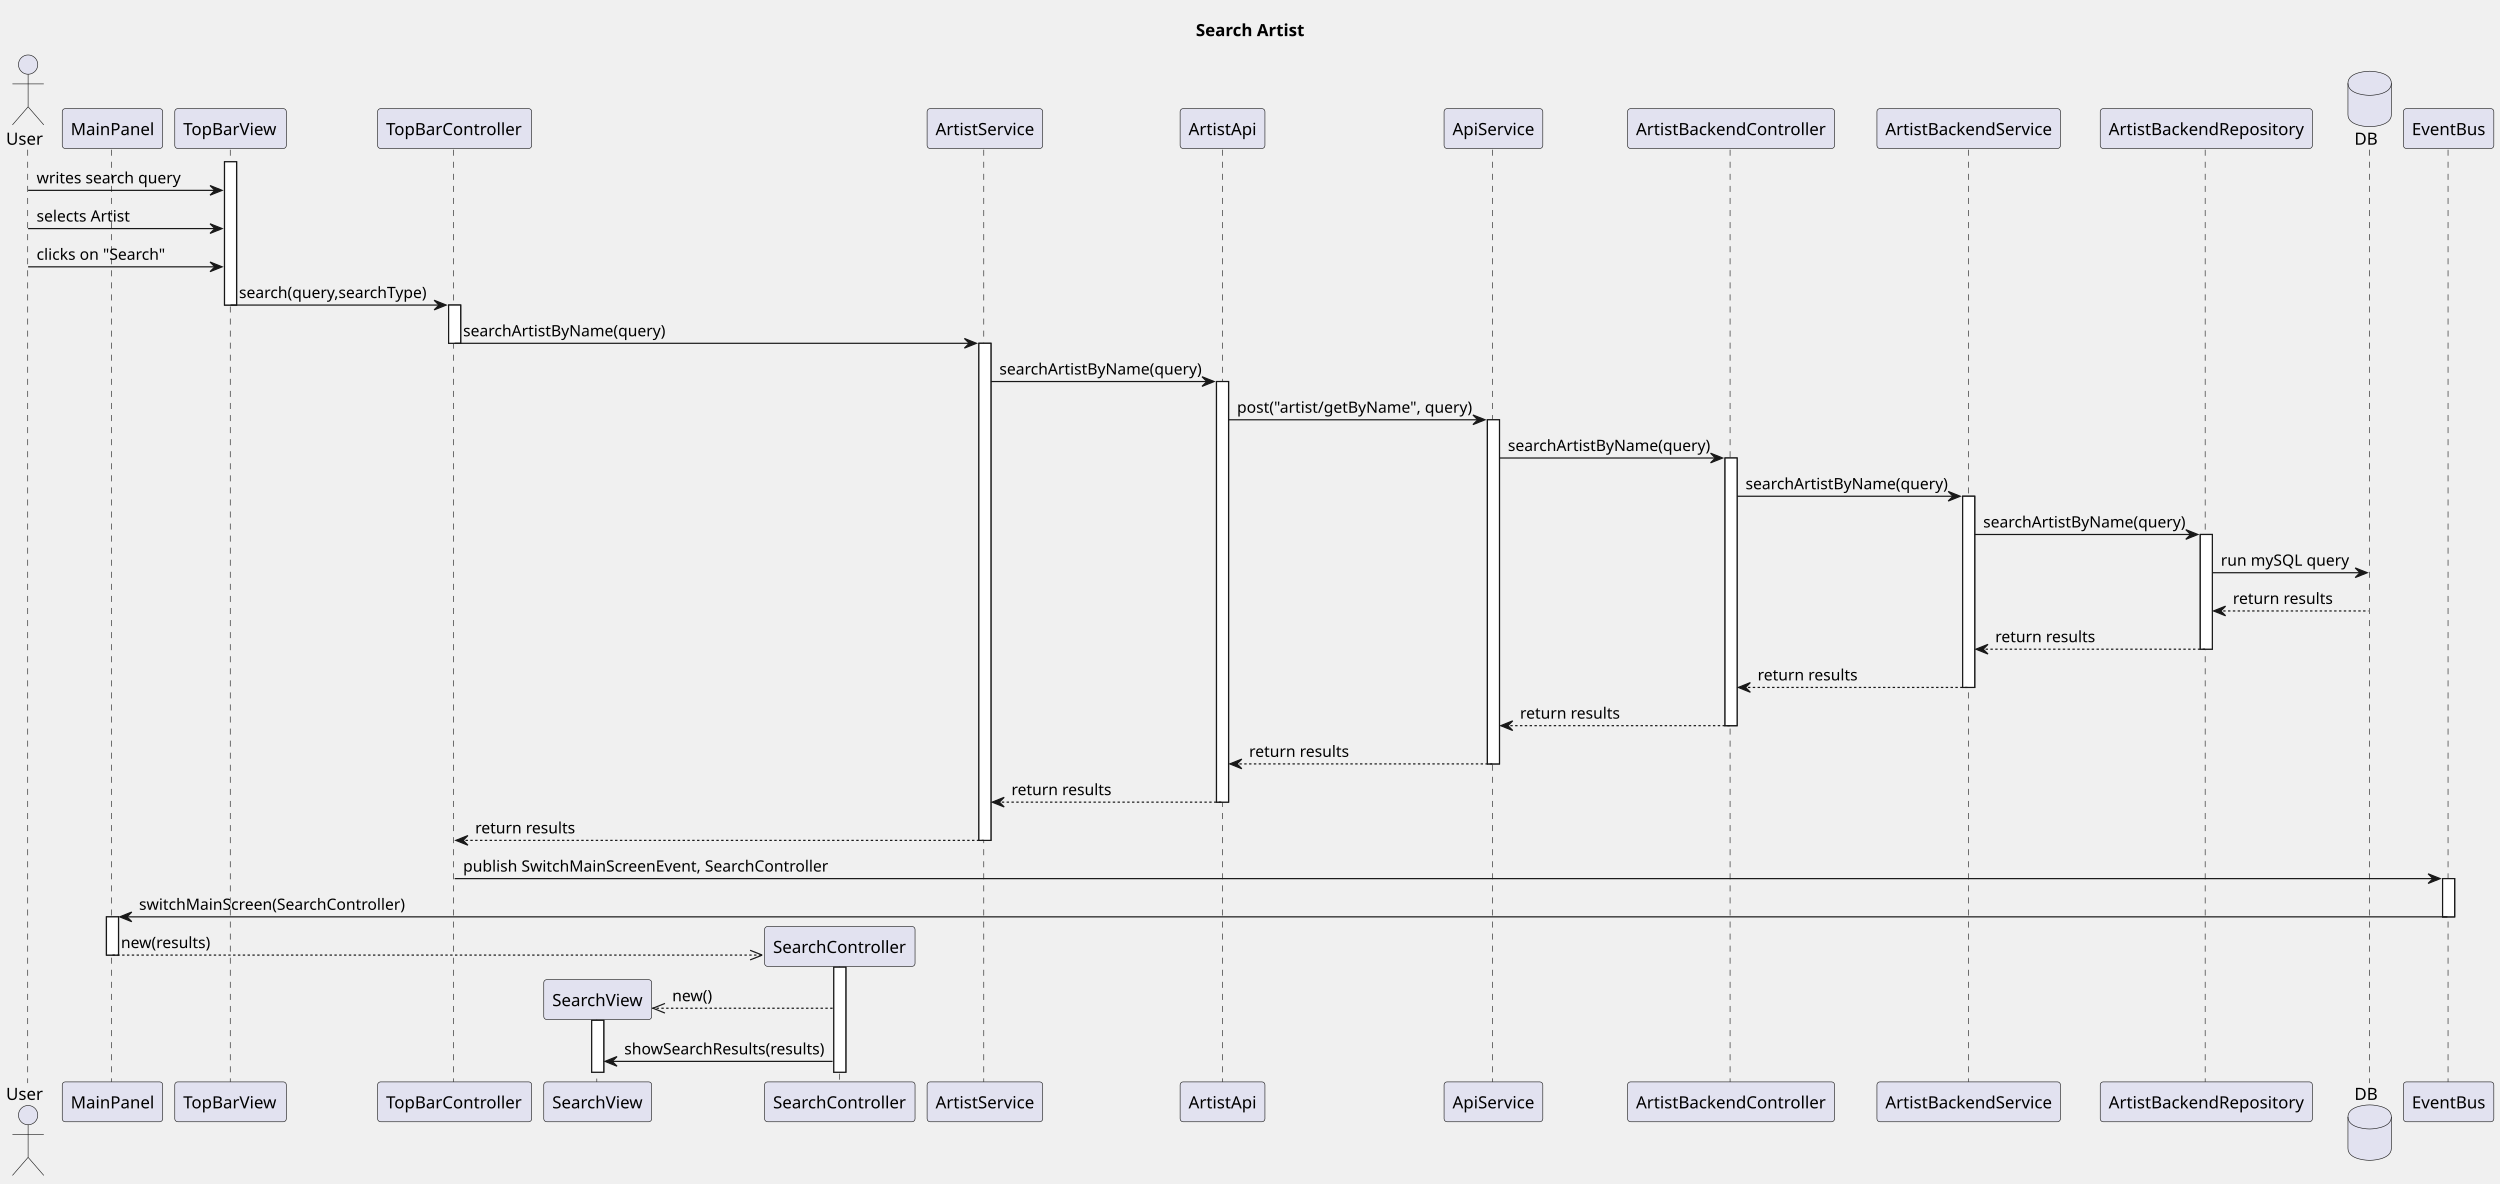
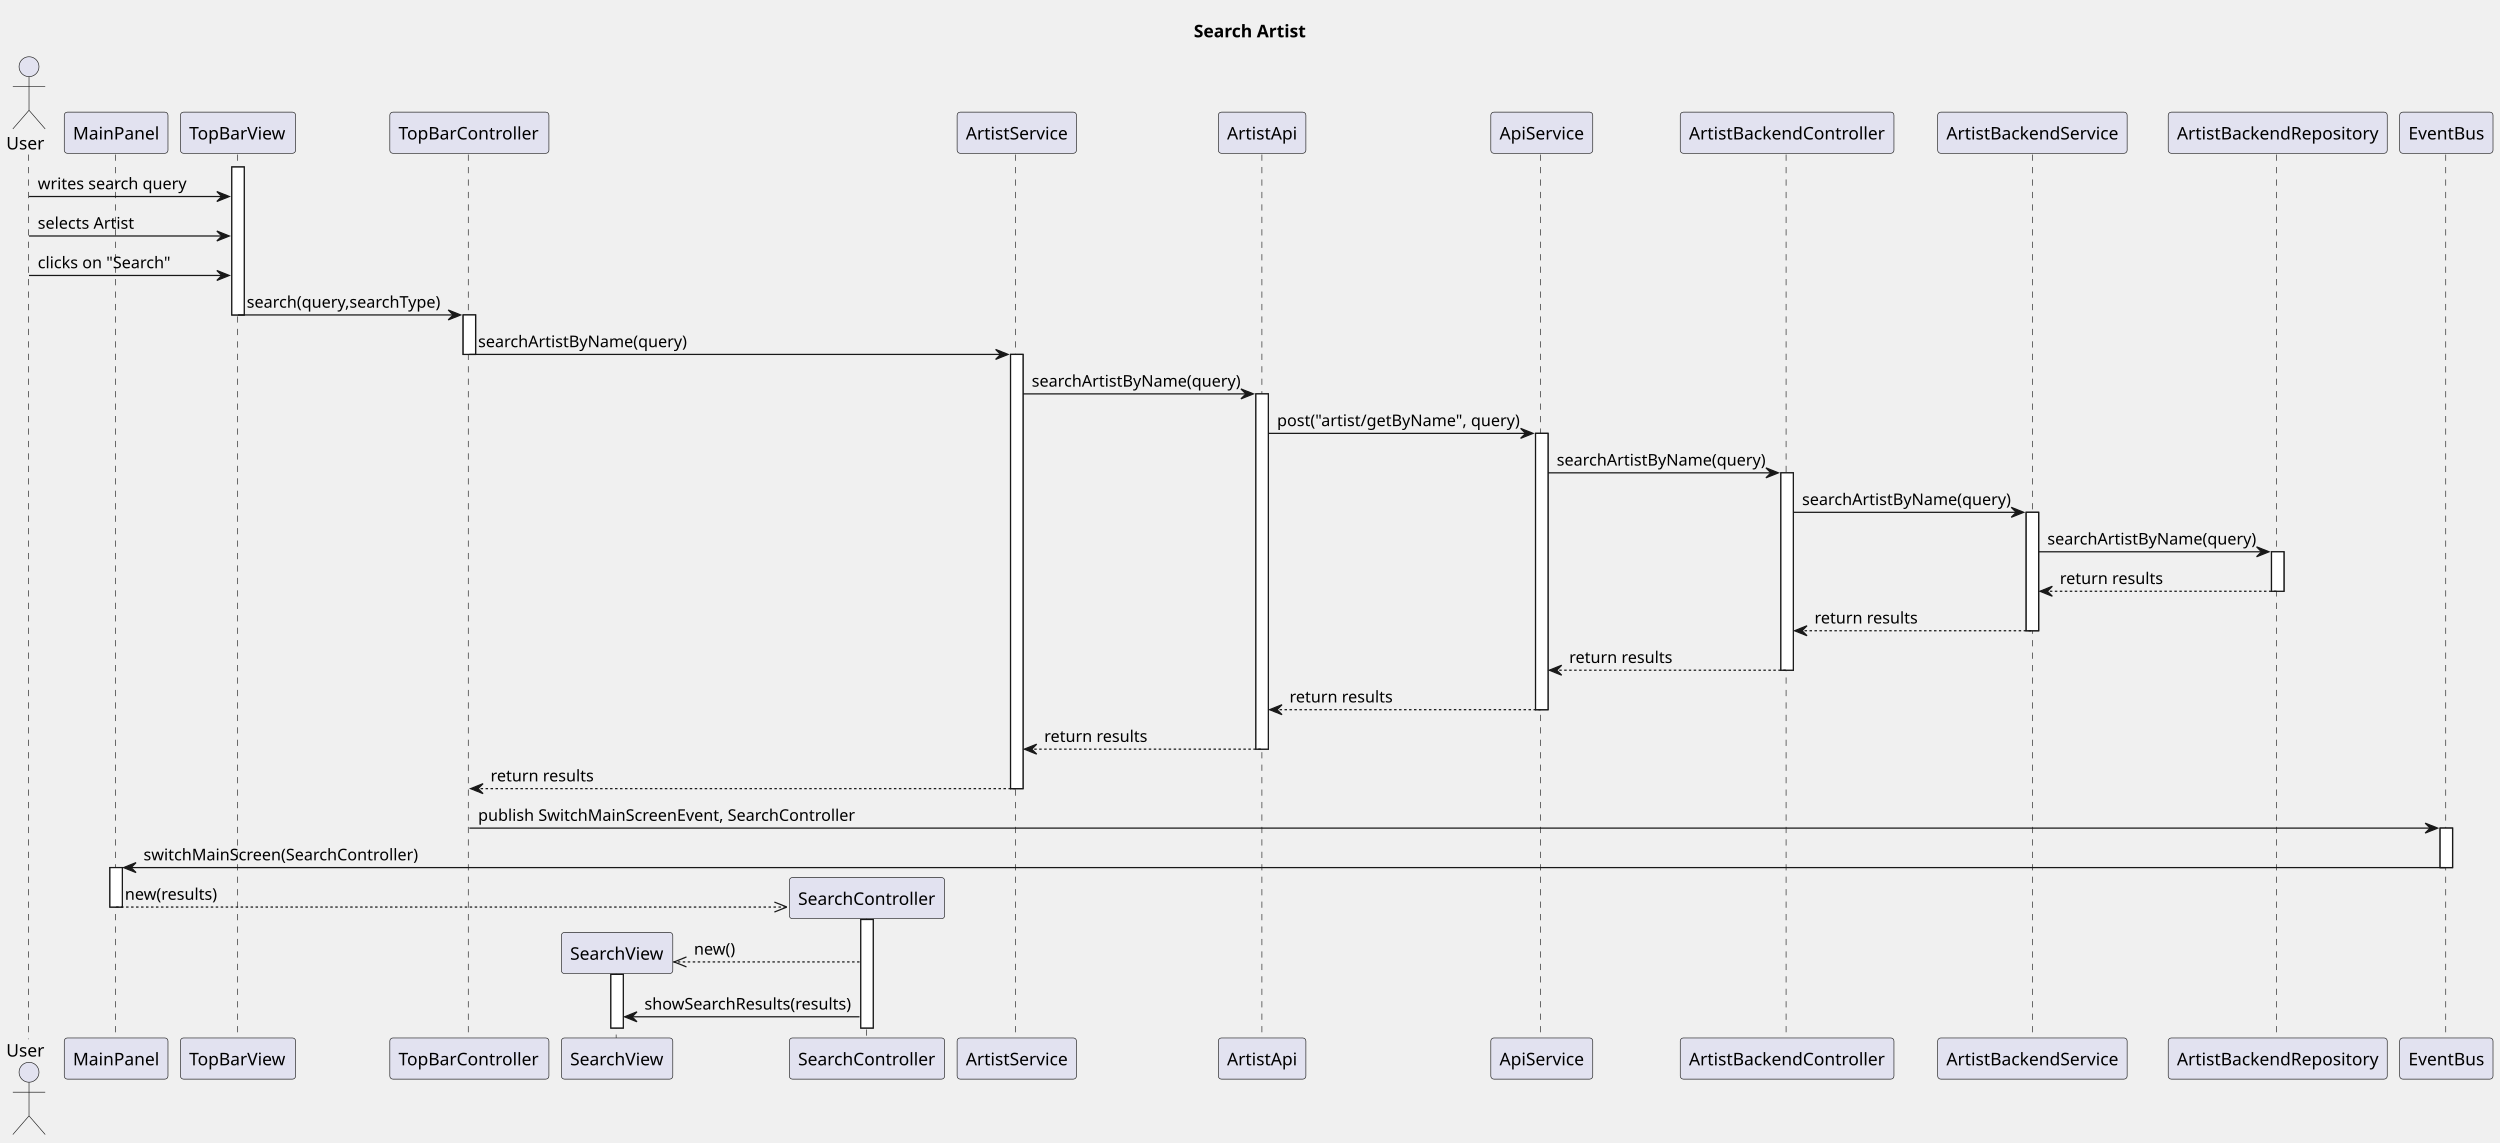
- <svg xmlns="http://www.w3.org/2000/svg" contentStyleType="text/css" data-diagram-type="SEQUENCE" height="981px" preserveAspectRatio="none" style="width:2073px;height:981px;background:#FFFFFF;" version="1.1" viewBox="0 0 2073 981" width="2073px" zoomAndPan="magnify">
+ <svg xmlns="http://www.w3.org/2000/svg" contentStyleType="text/css" data-diagram-type="SEQUENCE" height="918px" preserveAspectRatio="none" style="width:2008px;height:918px;background:#FFFFFF;" version="1.1" viewBox="0 0 2008 918" width="2008px" zoomAndPan="magnify">
  <defs />
  <g>
-     <text fill="#000000" font-family="sans-serif" font-size="14" font-weight="bold" lengthAdjust="spacing" textLength="88.634" x="991.62" y="29.966">Search Artist</text>
-     <g>
-       <rect fill="#FFFFFF" height="31.706" style="stroke:#181818;stroke-width:1;" width="10" x="88.268" y="760.256" />
+     <text fill="#000000" font-family="sans-serif" font-size="14" font-weight="bold" lengthAdjust="spacing" textLength="88.634" x="958.875" y="29.966">Search Artist</text>
+     <g>
+       <rect fill="#FFFFFF" height="31.706" style="stroke:#181818;stroke-width:1;" width="10" x="88.268" y="696.844" />
    </g>
    <g>
      <rect fill="#FFFFFF" height="118.824" style="stroke:#181818;stroke-width:1;" width="10" x="186.173" y="134.136" />
    </g>
    <g>
      <rect fill="#FFFFFF" height="31.706" style="stroke:#181818;stroke-width:1;" width="10" x="371.993" y="252.96" />
    </g>
    <g>
-       <rect fill="#FFFFFF" height="43.068" style="stroke:#181818;stroke-width:1;" width="10" x="490.632" y="846.03" />
-     </g>
-     <g>
-       <rect fill="#FFFFFF" height="87.136" style="stroke:#181818;stroke-width:1;" width="10" x="691.37" y="801.962" />
-     </g>
-     <g>
-       <rect fill="#FFFFFF" height="412.178" style="stroke:#181818;stroke-width:1;" width="10" x="811.683" y="284.666" />
-     </g>
-     <g>
-       <rect fill="#FFFFFF" height="348.766" style="stroke:#181818;stroke-width:1;" width="10" x="1008.721" y="316.372" />
-     </g>
-     <g>
-       <rect fill="#FFFFFF" height="285.354" style="stroke:#181818;stroke-width:1;" width="10" x="1233.358" y="348.078" />
-     </g>
-     <g>
-       <rect fill="#FFFFFF" height="221.942" style="stroke:#181818;stroke-width:1;" width="10" x="1430.397" y="379.784" />
-     </g>
-     <g>
-       <rect fill="#FFFFFF" height="158.53" style="stroke:#181818;stroke-width:1;" width="10" x="1627.435" y="411.49" />
-     </g>
-     <g>
-       <rect fill="#FFFFFF" height="95.118" style="stroke:#181818;stroke-width:1;" width="10" x="1824.473" y="443.196" />
-     </g>
-     <g>
-       <rect fill="#FFFFFF" height="31.706" style="stroke:#181818;stroke-width:1;" width="10" x="2025.395" y="728.55" />
+       <rect fill="#FFFFFF" height="43.068" style="stroke:#181818;stroke-width:1;" width="10" x="490.632" y="782.618" />
+     </g>
+     <g>
+       <rect fill="#FFFFFF" height="87.136" style="stroke:#181818;stroke-width:1;" width="10" x="691.37" y="738.55" />
+     </g>
+     <g>
+       <rect fill="#FFFFFF" height="348.766" style="stroke:#181818;stroke-width:1;" width="10" x="811.683" y="284.666" />
+     </g>
+     <g>
+       <rect fill="#FFFFFF" height="285.354" style="stroke:#181818;stroke-width:1;" width="10" x="1008.721" y="316.372" />
+     </g>
+     <g>
+       <rect fill="#FFFFFF" height="221.942" style="stroke:#181818;stroke-width:1;" width="10" x="1233.358" y="348.078" />
+     </g>
+     <g>
+       <rect fill="#FFFFFF" height="158.53" style="stroke:#181818;stroke-width:1;" width="10" x="1430.397" y="379.784" />
+     </g>
+     <g>
+       <rect fill="#FFFFFF" height="95.118" style="stroke:#181818;stroke-width:1;" width="10" x="1627.435" y="411.49" />
+     </g>
+     <g>
+       <rect fill="#FFFFFF" height="31.706" style="stroke:#181818;stroke-width:1;" width="10" x="1824.473" y="443.196" />
+     </g>
+     <g>
+       <rect fill="#FFFFFF" height="31.706" style="stroke:#181818;stroke-width:1;" width="10" x="1959.905" y="665.138" />
    </g>
    <g class="participant-lifeline" data-entity-uid="part1" data-qualified-name="User" id="part1-lifeline">
      <g>
-         <rect fill="#000000" fill-opacity="0" height="773.962" width="8" x="19.309" y="124.136" />
-         <line style="stroke:#181818;stroke-width:0.5;stroke-dasharray:5,5;" x1="23" x2="23" y1="124.136" y2="898.098" />
+         <rect fill="#000000" fill-opacity="0" height="710.55" width="8" x="19.309" y="124.136" />
+         <line style="stroke:#181818;stroke-width:0.5;stroke-dasharray:5,5;" x1="23" x2="23" y1="124.136" y2="834.686" />
      </g>
    </g>
    <g class="participant-lifeline" data-entity-uid="part2" data-qualified-name="MainPanel" id="part2-lifeline">
      <g>
-         <rect fill="#000000" fill-opacity="0" height="773.962" width="8" x="89.268" y="124.136" />
-         <line style="stroke:#181818;stroke-width:0.5;stroke-dasharray:5,5;" x1="92.618" x2="92.618" y1="124.136" y2="898.098" />
+         <rect fill="#000000" fill-opacity="0" height="710.55" width="8" x="89.268" y="124.136" />
+         <line style="stroke:#181818;stroke-width:0.5;stroke-dasharray:5,5;" x1="92.618" x2="92.618" y1="124.136" y2="834.686" />
      </g>
    </g>
    <g class="participant-lifeline" data-entity-uid="part3" data-qualified-name="TopBarView" id="part3-lifeline">
      <g>
-         <rect fill="#000000" fill-opacity="0" height="773.962" width="8" x="187.173" y="124.136" />
-         <line style="stroke:#181818;stroke-width:0.5;stroke-dasharray:5,5;" x1="190.918" x2="190.918" y1="124.136" y2="898.098" />
+         <rect fill="#000000" fill-opacity="0" height="710.55" width="8" x="187.173" y="124.136" />
+         <line style="stroke:#181818;stroke-width:0.5;stroke-dasharray:5,5;" x1="190.918" x2="190.918" y1="124.136" y2="834.686" />
      </g>
    </g>
    <g class="participant-lifeline" data-entity-uid="part4" data-qualified-name="TopBarController" id="part4-lifeline">
      <g>
-         <rect fill="#000000" fill-opacity="0" height="773.962" width="8" x="372.993" y="124.136" />
-         <line style="stroke:#181818;stroke-width:0.5;stroke-dasharray:5,5;" x1="376.104" x2="376.104" y1="124.136" y2="898.098" />
+         <rect fill="#000000" fill-opacity="0" height="710.55" width="8" x="372.993" y="124.136" />
+         <line style="stroke:#181818;stroke-width:0.5;stroke-dasharray:5,5;" x1="376.104" x2="376.104" y1="124.136" y2="834.686" />
      </g>
    </g>
    <g class="participant-lifeline" data-entity-uid="part5" data-qualified-name="SearchView" id="part5-lifeline">
      <g>
-         <rect fill="#000000" fill-opacity="0" height="53.74" width="8" x="491.632" y="844.358" />
-         <line style="stroke:#181818;stroke-width:0.5;stroke-dasharray:5,5;" x1="494.881" x2="494.881" y1="844.358" y2="898.098" />
+         <rect fill="#000000" fill-opacity="0" height="53.74" width="8" x="491.632" y="780.946" />
+         <line style="stroke:#181818;stroke-width:0.5;stroke-dasharray:5,5;" x1="494.881" x2="494.881" y1="780.946" y2="834.686" />
      </g>
    </g>
    <g class="participant-lifeline" data-entity-uid="part6" data-qualified-name="SearchController" id="part6-lifeline">
      <g>
-         <rect fill="#000000" fill-opacity="0" height="97.808" width="8" x="692.37" y="800.29" />
-         <line style="stroke:#181818;stroke-width:0.5;stroke-dasharray:5,5;" x1="695.987" x2="695.987" y1="800.29" y2="898.098" />
+         <rect fill="#000000" fill-opacity="0" height="97.808" width="8" x="692.37" y="736.878" />
+         <line style="stroke:#181818;stroke-width:0.5;stroke-dasharray:5,5;" x1="695.987" x2="695.987" y1="736.878" y2="834.686" />
      </g>
    </g>
    <g class="participant-lifeline" data-entity-uid="part7" data-qualified-name="ArtistService" id="part7-lifeline">
      <g>
-         <rect fill="#000000" fill-opacity="0" height="773.962" width="8" x="812.683" y="124.136" />
-         <line style="stroke:#181818;stroke-width:0.5;stroke-dasharray:5,5;" x1="815.754" x2="815.754" y1="124.136" y2="898.098" />
+         <rect fill="#000000" fill-opacity="0" height="710.55" width="8" x="812.683" y="124.136" />
+         <line style="stroke:#181818;stroke-width:0.5;stroke-dasharray:5,5;" x1="815.754" x2="815.754" y1="124.136" y2="834.686" />
      </g>
    </g>
    <g class="participant-lifeline" data-entity-uid="part8" data-qualified-name="ArtistApi" id="part8-lifeline">
      <g>
-         <rect fill="#000000" fill-opacity="0" height="773.962" width="8" x="1009.721" y="124.136" />
-         <line style="stroke:#181818;stroke-width:0.5;stroke-dasharray:5,5;" x1="1013.56" x2="1013.56" y1="124.136" y2="898.098" />
+         <rect fill="#000000" fill-opacity="0" height="710.55" width="8" x="1009.721" y="124.136" />
+         <line style="stroke:#181818;stroke-width:0.5;stroke-dasharray:5,5;" x1="1013.56" x2="1013.56" y1="124.136" y2="834.686" />
      </g>
    </g>
    <g class="participant-lifeline" data-entity-uid="part9" data-qualified-name="ApiService" id="part9-lifeline">
      <g>
-         <rect fill="#000000" fill-opacity="0" height="773.962" width="8" x="1234.358" y="124.136" />
-         <line style="stroke:#181818;stroke-width:0.5;stroke-dasharray:5,5;" x1="1237.422" x2="1237.422" y1="124.136" y2="898.098" />
+         <rect fill="#000000" fill-opacity="0" height="710.55" width="8" x="1234.358" y="124.136" />
+         <line style="stroke:#181818;stroke-width:0.5;stroke-dasharray:5,5;" x1="1237.422" x2="1237.422" y1="124.136" y2="834.686" />
      </g>
    </g>
    <g class="participant-lifeline" data-entity-uid="part10" data-qualified-name="ArtistBackendController" id="part10-lifeline">
      <g>
-         <rect fill="#000000" fill-opacity="0" height="773.962" width="8" x="1431.397" y="124.136" />
-         <line style="stroke:#181818;stroke-width:0.5;stroke-dasharray:5,5;" x1="1434.577" x2="1434.577" y1="124.136" y2="898.098" />
+         <rect fill="#000000" fill-opacity="0" height="710.55" width="8" x="1431.397" y="124.136" />
+         <line style="stroke:#181818;stroke-width:0.5;stroke-dasharray:5,5;" x1="1434.577" x2="1434.577" y1="124.136" y2="834.686" />
      </g>
    </g>
    <g class="participant-lifeline" data-entity-uid="part11" data-qualified-name="ArtistBackendService" id="part11-lifeline">
      <g>
-         <rect fill="#000000" fill-opacity="0" height="773.962" width="8" x="1628.435" y="124.136" />
-         <line style="stroke:#181818;stroke-width:0.5;stroke-dasharray:5,5;" x1="1632.352" x2="1632.352" y1="124.136" y2="898.098" />
+         <rect fill="#000000" fill-opacity="0" height="710.55" width="8" x="1628.435" y="124.136" />
+         <line style="stroke:#181818;stroke-width:0.5;stroke-dasharray:5,5;" x1="1632.352" x2="1632.352" y1="124.136" y2="834.686" />
      </g>
    </g>
    <g class="participant-lifeline" data-entity-uid="part12" data-qualified-name="ArtistBackendRepository" id="part12-lifeline">
      <g>
-         <rect fill="#000000" fill-opacity="0" height="773.962" width="8" x="1825.473" y="124.136" />
-         <line style="stroke:#181818;stroke-width:0.5;stroke-dasharray:5,5;" x1="1828.518" x2="1828.518" y1="124.136" y2="898.098" />
-       </g>
-     </g>
-     <g class="participant-lifeline" data-entity-uid="part13" data-qualified-name="DB" id="part13-lifeline">
-       <g>
-         <rect fill="#000000" fill-opacity="0" height="773.962" width="8" x="1960.917" y="124.136" />
-         <line style="stroke:#181818;stroke-width:0.5;stroke-dasharray:5,5;" x1="1964.917" x2="1964.917" y1="124.136" y2="898.098" />
-       </g>
-     </g>
-     <g class="participant-lifeline" data-entity-uid="part14" data-qualified-name="EventBus" id="part14-lifeline">
-       <g>
-         <rect fill="#000000" fill-opacity="0" height="773.962" width="8" x="2026.395" y="124.136" />
-         <line style="stroke:#181818;stroke-width:0.5;stroke-dasharray:5,5;" x1="2029.917" x2="2029.917" y1="124.136" y2="898.098" />
+         <rect fill="#000000" fill-opacity="0" height="710.55" width="8" x="1825.473" y="124.136" />
+         <line style="stroke:#181818;stroke-width:0.5;stroke-dasharray:5,5;" x1="1828.518" x2="1828.518" y1="124.136" y2="834.686" />
+       </g>
+     </g>
+     <g class="participant-lifeline" data-entity-uid="part13" data-qualified-name="EventBus" id="part13-lifeline">
+       <g>
+         <rect fill="#000000" fill-opacity="0" height="710.55" width="8" x="1960.905" y="124.136" />
+         <line style="stroke:#181818;stroke-width:0.5;stroke-dasharray:5,5;" x1="1964.428" x2="1964.428" y1="124.136" y2="834.686" />
      </g>
    </g>
    <g class="participant participant-head" data-entity-uid="part1" data-qualified-name="User" id="part1-head">
      <text fill="#000000" font-family="sans-serif" font-size="14" lengthAdjust="spacing" textLength="30.618" x="5" y="120.034">User</text>
      <ellipse cx="23.309" cy="53.568" fill="#E2E2F0" rx="8" ry="8" style="stroke:#181818;stroke-width:0.5;" />
      <path d="M23.309,61.568 L23.309,88.568 M10.309,69.568 L36.309,69.568 M23.309,88.568 L10.309,103.568 M23.309,88.568 L36.309,103.568" fill="none" style="stroke:#181818;stroke-width:0.5;" />
    </g>
    <g class="participant participant-tail" data-entity-uid="part1" data-qualified-name="User" id="part1-tail">
-       <text fill="#000000" font-family="sans-serif" font-size="14" lengthAdjust="spacing" textLength="30.618" x="5" y="912.064">User</text>
-       <ellipse cx="23.309" cy="924.666" fill="#E2E2F0" rx="8" ry="8" style="stroke:#181818;stroke-width:0.5;" />
-       <path d="M23.309,932.666 L23.309,959.666 M10.309,940.666 L36.309,940.666 M23.309,959.666 L10.309,974.666 M23.309,959.666 L36.309,974.666" fill="none" style="stroke:#181818;stroke-width:0.5;" />
+       <text fill="#000000" font-family="sans-serif" font-size="14" lengthAdjust="spacing" textLength="30.618" x="5" y="848.652">User</text>
+       <ellipse cx="23.309" cy="861.254" fill="#E2E2F0" rx="8" ry="8" style="stroke:#181818;stroke-width:0.5;" />
+       <path d="M23.309,869.254 L23.309,896.254 M10.309,877.254 L36.309,877.254 M23.309,896.254 L10.309,911.254 M23.309,896.254 L36.309,911.254" fill="none" style="stroke:#181818;stroke-width:0.5;" />
    </g>
    <g class="participant participant-head" data-entity-uid="part2" data-qualified-name="MainPanel" id="part2-head">
      <rect fill="#E2E2F0" height="33.068" rx="2.5" ry="2.5" style="stroke:#181818;stroke-width:0.5;" width="83.3" x="51.618" y="90.068" />
      <text fill="#000000" font-family="sans-serif" font-size="14" lengthAdjust="spacing" textLength="69.3" x="58.618" y="112.034">MainPanel</text>
    </g>
    <g class="participant participant-tail" data-entity-uid="part2" data-qualified-name="MainPanel" id="part2-tail">
-       <rect fill="#E2E2F0" height="33.068" rx="2.5" ry="2.5" style="stroke:#181818;stroke-width:0.5;" width="83.3" x="51.618" y="897.098" />
-       <text fill="#000000" font-family="sans-serif" font-size="14" lengthAdjust="spacing" textLength="69.3" x="58.618" y="919.064">MainPanel</text>
+       <rect fill="#E2E2F0" height="33.068" rx="2.5" ry="2.5" style="stroke:#181818;stroke-width:0.5;" width="83.3" x="51.618" y="833.686" />
+       <text fill="#000000" font-family="sans-serif" font-size="14" lengthAdjust="spacing" textLength="69.3" x="58.618" y="855.652">MainPanel</text>
    </g>
    <g class="participant participant-head" data-entity-uid="part3" data-qualified-name="TopBarView" id="part3-head">
      <rect fill="#E2E2F0" height="33.068" rx="2.5" ry="2.5" style="stroke:#181818;stroke-width:0.5;" width="92.512" x="144.918" y="90.068" />
      <text fill="#000000" font-family="sans-serif" font-size="14" lengthAdjust="spacing" textLength="78.512" x="151.918" y="112.034">TopBarView</text>
    </g>
    <g class="participant participant-tail" data-entity-uid="part3" data-qualified-name="TopBarView" id="part3-tail">
-       <rect fill="#E2E2F0" height="33.068" rx="2.5" ry="2.5" style="stroke:#181818;stroke-width:0.5;" width="92.512" x="144.918" y="897.098" />
-       <text fill="#000000" font-family="sans-serif" font-size="14" lengthAdjust="spacing" textLength="78.512" x="151.918" y="919.064">TopBarView</text>
+       <rect fill="#E2E2F0" height="33.068" rx="2.5" ry="2.5" style="stroke:#181818;stroke-width:0.5;" width="92.512" x="144.918" y="833.686" />
+       <text fill="#000000" font-family="sans-serif" font-size="14" lengthAdjust="spacing" textLength="78.512" x="151.918" y="855.652">TopBarView</text>
    </g>
    <g class="participant participant-head" data-entity-uid="part4" data-qualified-name="TopBarController" id="part4-head">
      <rect fill="#E2E2F0" height="33.068" rx="2.5" ry="2.5" style="stroke:#181818;stroke-width:0.5;" width="127.778" x="313.104" y="90.068" />
      <text fill="#000000" font-family="sans-serif" font-size="14" lengthAdjust="spacing" textLength="113.778" x="320.104" y="112.034">TopBarController</text>
    </g>
    <g class="participant participant-tail" data-entity-uid="part4" data-qualified-name="TopBarController" id="part4-tail">
-       <rect fill="#E2E2F0" height="33.068" rx="2.5" ry="2.5" style="stroke:#181818;stroke-width:0.5;" width="127.778" x="313.104" y="897.098" />
-       <text fill="#000000" font-family="sans-serif" font-size="14" lengthAdjust="spacing" textLength="113.778" x="320.104" y="919.064">TopBarController</text>
+       <rect fill="#E2E2F0" height="33.068" rx="2.5" ry="2.5" style="stroke:#181818;stroke-width:0.5;" width="127.778" x="313.104" y="833.686" />
+       <text fill="#000000" font-family="sans-serif" font-size="14" lengthAdjust="spacing" textLength="113.778" x="320.104" y="855.652">TopBarController</text>
    </g>
    <g class="participant participant-tail" data-entity-uid="part5" data-qualified-name="SearchView" id="part5-tail">
-       <rect fill="#E2E2F0" height="33.068" rx="2.5" ry="2.5" style="stroke:#181818;stroke-width:0.5;" width="89.502" x="450.881" y="897.098" />
-       <text fill="#000000" font-family="sans-serif" font-size="14" lengthAdjust="spacing" textLength="75.502" x="457.881" y="919.064">SearchView</text>
+       <rect fill="#E2E2F0" height="33.068" rx="2.5" ry="2.5" style="stroke:#181818;stroke-width:0.5;" width="89.502" x="450.881" y="833.686" />
+       <text fill="#000000" font-family="sans-serif" font-size="14" lengthAdjust="spacing" textLength="75.502" x="457.881" y="855.652">SearchView</text>
    </g>
    <g class="participant participant-tail" data-entity-uid="part6" data-qualified-name="SearchController" id="part6-tail">
-       <rect fill="#E2E2F0" height="33.068" rx="2.5" ry="2.5" style="stroke:#181818;stroke-width:0.5;" width="124.768" x="633.987" y="897.098" />
-       <text fill="#000000" font-family="sans-serif" font-size="14" lengthAdjust="spacing" textLength="110.768" x="640.987" y="919.064">SearchController</text>
+       <rect fill="#E2E2F0" height="33.068" rx="2.5" ry="2.5" style="stroke:#181818;stroke-width:0.5;" width="124.768" x="633.987" y="833.686" />
+       <text fill="#000000" font-family="sans-serif" font-size="14" lengthAdjust="spacing" textLength="110.768" x="640.987" y="855.652">SearchController</text>
    </g>
    <g class="participant participant-head" data-entity-uid="part7" data-qualified-name="ArtistService" id="part7-head">
      <rect fill="#E2E2F0" height="33.068" rx="2.5" ry="2.5" style="stroke:#181818;stroke-width:0.5;" width="95.858" x="768.754" y="90.068" />
      <text fill="#000000" font-family="sans-serif" font-size="14" lengthAdjust="spacing" textLength="81.858" x="775.754" y="112.034">ArtistService</text>
    </g>
    <g class="participant participant-tail" data-entity-uid="part7" data-qualified-name="ArtistService" id="part7-tail">
-       <rect fill="#E2E2F0" height="33.068" rx="2.5" ry="2.5" style="stroke:#181818;stroke-width:0.5;" width="95.858" x="768.754" y="897.098" />
-       <text fill="#000000" font-family="sans-serif" font-size="14" lengthAdjust="spacing" textLength="81.858" x="775.754" y="919.064">ArtistService</text>
+       <rect fill="#E2E2F0" height="33.068" rx="2.5" ry="2.5" style="stroke:#181818;stroke-width:0.5;" width="95.858" x="768.754" y="833.686" />
+       <text fill="#000000" font-family="sans-serif" font-size="14" lengthAdjust="spacing" textLength="81.858" x="775.754" y="855.652">ArtistService</text>
    </g>
    <g class="participant participant-head" data-entity-uid="part8" data-qualified-name="ArtistApi" id="part8-head">
      <rect fill="#E2E2F0" height="33.068" rx="2.5" ry="2.5" style="stroke:#181818;stroke-width:0.5;" width="70.322" x="978.56" y="90.068" />
      <text fill="#000000" font-family="sans-serif" font-size="14" lengthAdjust="spacing" textLength="56.322" x="985.56" y="112.034">ArtistApi</text>
    </g>
    <g class="participant participant-tail" data-entity-uid="part8" data-qualified-name="ArtistApi" id="part8-tail">
-       <rect fill="#E2E2F0" height="33.068" rx="2.5" ry="2.5" style="stroke:#181818;stroke-width:0.5;" width="70.322" x="978.56" y="897.098" />
-       <text fill="#000000" font-family="sans-serif" font-size="14" lengthAdjust="spacing" textLength="56.322" x="985.56" y="919.064">ArtistApi</text>
+       <rect fill="#E2E2F0" height="33.068" rx="2.5" ry="2.5" style="stroke:#181818;stroke-width:0.5;" width="70.322" x="978.56" y="833.686" />
+       <text fill="#000000" font-family="sans-serif" font-size="14" lengthAdjust="spacing" textLength="56.322" x="985.56" y="855.652">ArtistApi</text>
    </g>
    <g class="participant participant-head" data-entity-uid="part9" data-qualified-name="ApiService" id="part9-head">
      <rect fill="#E2E2F0" height="33.068" rx="2.5" ry="2.5" style="stroke:#181818;stroke-width:0.5;" width="81.872" x="1197.422" y="90.068" />
      <text fill="#000000" font-family="sans-serif" font-size="14" lengthAdjust="spacing" textLength="67.872" x="1204.422" y="112.034">ApiService</text>
    </g>
    <g class="participant participant-tail" data-entity-uid="part9" data-qualified-name="ApiService" id="part9-tail">
-       <rect fill="#E2E2F0" height="33.068" rx="2.5" ry="2.5" style="stroke:#181818;stroke-width:0.5;" width="81.872" x="1197.422" y="897.098" />
-       <text fill="#000000" font-family="sans-serif" font-size="14" lengthAdjust="spacing" textLength="67.872" x="1204.422" y="919.064">ApiService</text>
+       <rect fill="#E2E2F0" height="33.068" rx="2.5" ry="2.5" style="stroke:#181818;stroke-width:0.5;" width="81.872" x="1197.422" y="833.686" />
+       <text fill="#000000" font-family="sans-serif" font-size="14" lengthAdjust="spacing" textLength="67.872" x="1204.422" y="855.652">ApiService</text>
    </g>
    <g class="participant participant-head" data-entity-uid="part10" data-qualified-name="ArtistBackendController" id="part10-head">
      <rect fill="#E2E2F0" height="33.068" rx="2.5" ry="2.5" style="stroke:#181818;stroke-width:0.5;" width="171.639" x="1349.577" y="90.068" />
      <text fill="#000000" font-family="sans-serif" font-size="14" lengthAdjust="spacing" textLength="157.639" x="1356.577" y="112.034">ArtistBackendController</text>
    </g>
    <g class="participant participant-tail" data-entity-uid="part10" data-qualified-name="ArtistBackendController" id="part10-tail">
-       <rect fill="#E2E2F0" height="33.068" rx="2.5" ry="2.5" style="stroke:#181818;stroke-width:0.5;" width="171.639" x="1349.577" y="897.098" />
-       <text fill="#000000" font-family="sans-serif" font-size="14" lengthAdjust="spacing" textLength="157.639" x="1356.577" y="919.064">ArtistBackendController</text>
+       <rect fill="#E2E2F0" height="33.068" rx="2.5" ry="2.5" style="stroke:#181818;stroke-width:0.5;" width="171.639" x="1349.577" y="833.686" />
+       <text fill="#000000" font-family="sans-serif" font-size="14" lengthAdjust="spacing" textLength="157.639" x="1356.577" y="855.652">ArtistBackendController</text>
    </g>
    <g class="participant participant-head" data-entity-uid="part11" data-qualified-name="ArtistBackendService" id="part11-head">
      <rect fill="#E2E2F0" height="33.068" rx="2.5" ry="2.5" style="stroke:#181818;stroke-width:0.5;" width="152.166" x="1556.352" y="90.068" />
      <text fill="#000000" font-family="sans-serif" font-size="14" lengthAdjust="spacing" textLength="138.166" x="1563.352" y="112.034">ArtistBackendService</text>
    </g>
    <g class="participant participant-tail" data-entity-uid="part11" data-qualified-name="ArtistBackendService" id="part11-tail">
-       <rect fill="#E2E2F0" height="33.068" rx="2.5" ry="2.5" style="stroke:#181818;stroke-width:0.5;" width="152.166" x="1556.352" y="897.098" />
-       <text fill="#000000" font-family="sans-serif" font-size="14" lengthAdjust="spacing" textLength="138.166" x="1563.352" y="919.064">ArtistBackendService</text>
+       <rect fill="#E2E2F0" height="33.068" rx="2.5" ry="2.5" style="stroke:#181818;stroke-width:0.5;" width="152.166" x="1556.352" y="833.686" />
+       <text fill="#000000" font-family="sans-serif" font-size="14" lengthAdjust="spacing" textLength="138.166" x="1563.352" y="855.652">ArtistBackendService</text>
    </g>
    <g class="participant participant-head" data-entity-uid="part12" data-qualified-name="ArtistBackendRepository" id="part12-head">
      <rect fill="#E2E2F0" height="33.068" rx="2.5" ry="2.5" style="stroke:#181818;stroke-width:0.5;" width="175.909" x="1741.518" y="90.068" />
      <text fill="#000000" font-family="sans-serif" font-size="14" lengthAdjust="spacing" textLength="161.909" x="1748.518" y="112.034">ArtistBackendRepository</text>
    </g>
    <g class="participant participant-tail" data-entity-uid="part12" data-qualified-name="ArtistBackendRepository" id="part12-tail">
-       <rect fill="#E2E2F0" height="33.068" rx="2.5" ry="2.5" style="stroke:#181818;stroke-width:0.5;" width="175.909" x="1741.518" y="897.098" />
-       <text fill="#000000" font-family="sans-serif" font-size="14" lengthAdjust="spacing" textLength="161.909" x="1748.518" y="919.064">ArtistBackendRepository</text>
-     </g>
-     <g class="participant participant-head" data-entity-uid="part13" data-qualified-name="DB" id="part13-head">
-       <text fill="#000000" font-family="sans-serif" font-size="14" lengthAdjust="spacing" textLength="19.32" x="1952.257" y="120.034">DB</text>
-       <path d="M1946.917,69.068 C1946.917,59.068 1964.917,59.068 1964.917,59.068 C1964.917,59.068 1982.917,59.068 1982.917,69.068 L1982.917,95.068 C1982.917,105.068 1964.917,105.068 1964.917,105.068 C1964.917,105.068 1946.917,105.068 1946.917,95.068 L1946.917,69.068" fill="#E2E2F0" style="stroke:#181818;stroke-width:0.5;" />
-       <path d="M1946.917,69.068 C1946.917,79.068 1964.917,79.068 1964.917,79.068 C1964.917,79.068 1982.917,79.068 1982.917,69.068" fill="none" style="stroke:#181818;stroke-width:0.5;" />
-     </g>
-     <g class="participant participant-tail" data-entity-uid="part13" data-qualified-name="DB" id="part13-tail">
-       <text fill="#000000" font-family="sans-serif" font-size="14" lengthAdjust="spacing" textLength="19.32" x="1952.257" y="912.064">DB</text>
-       <path d="M1946.917,926.166 C1946.917,916.166 1964.917,916.166 1964.917,916.166 C1964.917,916.166 1982.917,916.166 1982.917,926.166 L1982.917,952.166 C1982.917,962.166 1964.917,962.166 1964.917,962.166 C1964.917,962.166 1946.917,962.166 1946.917,952.166 L1946.917,926.166" fill="#E2E2F0" style="stroke:#181818;stroke-width:0.5;" />
-       <path d="M1946.917,926.166 C1946.917,936.166 1964.917,936.166 1964.917,936.166 C1964.917,936.166 1982.917,936.166 1982.917,926.166" fill="none" style="stroke:#181818;stroke-width:0.5;" />
-     </g>
-     <g class="participant participant-head" data-entity-uid="part14" data-qualified-name="EventBus" id="part14-head">
-       <rect fill="#E2E2F0" height="33.068" rx="2.5" ry="2.5" style="stroke:#181818;stroke-width:0.5;" width="74.956" x="1992.917" y="90.068" />
-       <text fill="#000000" font-family="sans-serif" font-size="14" lengthAdjust="spacing" textLength="60.956" x="1999.917" y="112.034">EventBus</text>
-     </g>
-     <g class="participant participant-tail" data-entity-uid="part14" data-qualified-name="EventBus" id="part14-tail">
-       <rect fill="#E2E2F0" height="33.068" rx="2.5" ry="2.5" style="stroke:#181818;stroke-width:0.5;" width="74.956" x="1992.917" y="897.098" />
-       <text fill="#000000" font-family="sans-serif" font-size="14" lengthAdjust="spacing" textLength="60.956" x="1999.917" y="919.064">EventBus</text>
-     </g>
-     <g>
-       <rect fill="#FFFFFF" height="31.706" style="stroke:#181818;stroke-width:1;" width="10" x="88.268" y="760.256" />
+       <rect fill="#E2E2F0" height="33.068" rx="2.5" ry="2.5" style="stroke:#181818;stroke-width:0.5;" width="175.909" x="1741.518" y="833.686" />
+       <text fill="#000000" font-family="sans-serif" font-size="14" lengthAdjust="spacing" textLength="161.909" x="1748.518" y="855.652">ArtistBackendRepository</text>
+     </g>
+     <g class="participant participant-head" data-entity-uid="part13" data-qualified-name="EventBus" id="part13-head">
+       <rect fill="#E2E2F0" height="33.068" rx="2.5" ry="2.5" style="stroke:#181818;stroke-width:0.5;" width="74.956" x="1927.428" y="90.068" />
+       <text fill="#000000" font-family="sans-serif" font-size="14" lengthAdjust="spacing" textLength="60.956" x="1934.428" y="112.034">EventBus</text>
+     </g>
+     <g class="participant participant-tail" data-entity-uid="part13" data-qualified-name="EventBus" id="part13-tail">
+       <rect fill="#E2E2F0" height="33.068" rx="2.5" ry="2.5" style="stroke:#181818;stroke-width:0.5;" width="74.956" x="1927.428" y="833.686" />
+       <text fill="#000000" font-family="sans-serif" font-size="14" lengthAdjust="spacing" textLength="60.956" x="1934.428" y="855.652">EventBus</text>
+     </g>
+     <g>
+       <rect fill="#FFFFFF" height="31.706" style="stroke:#181818;stroke-width:1;" width="10" x="88.268" y="696.844" />
    </g>
    <g>
      <rect fill="#FFFFFF" height="118.824" style="stroke:#181818;stroke-width:1;" width="10" x="186.173" y="134.136" />
    </g>
    <g>
      <rect fill="#FFFFFF" height="31.706" style="stroke:#181818;stroke-width:1;" width="10" x="371.993" y="252.96" />
    </g>
    <g>
-       <rect fill="#FFFFFF" height="43.068" style="stroke:#181818;stroke-width:1;" width="10" x="490.632" y="846.03" />
-     </g>
-     <g>
-       <rect fill="#FFFFFF" height="87.136" style="stroke:#181818;stroke-width:1;" width="10" x="691.37" y="801.962" />
-     </g>
-     <g>
-       <rect fill="#FFFFFF" height="412.178" style="stroke:#181818;stroke-width:1;" width="10" x="811.683" y="284.666" />
-     </g>
-     <g>
-       <rect fill="#FFFFFF" height="348.766" style="stroke:#181818;stroke-width:1;" width="10" x="1008.721" y="316.372" />
-     </g>
-     <g>
-       <rect fill="#FFFFFF" height="285.354" style="stroke:#181818;stroke-width:1;" width="10" x="1233.358" y="348.078" />
-     </g>
-     <g>
-       <rect fill="#FFFFFF" height="221.942" style="stroke:#181818;stroke-width:1;" width="10" x="1430.397" y="379.784" />
-     </g>
-     <g>
-       <rect fill="#FFFFFF" height="158.53" style="stroke:#181818;stroke-width:1;" width="10" x="1627.435" y="411.49" />
-     </g>
-     <g>
-       <rect fill="#FFFFFF" height="95.118" style="stroke:#181818;stroke-width:1;" width="10" x="1824.473" y="443.196" />
-     </g>
-     <g>
-       <rect fill="#FFFFFF" height="31.706" style="stroke:#181818;stroke-width:1;" width="10" x="2025.395" y="728.55" />
+       <rect fill="#FFFFFF" height="43.068" style="stroke:#181818;stroke-width:1;" width="10" x="490.632" y="782.618" />
+     </g>
+     <g>
+       <rect fill="#FFFFFF" height="87.136" style="stroke:#181818;stroke-width:1;" width="10" x="691.37" y="738.55" />
+     </g>
+     <g>
+       <rect fill="#FFFFFF" height="348.766" style="stroke:#181818;stroke-width:1;" width="10" x="811.683" y="284.666" />
+     </g>
+     <g>
+       <rect fill="#FFFFFF" height="285.354" style="stroke:#181818;stroke-width:1;" width="10" x="1008.721" y="316.372" />
+     </g>
+     <g>
+       <rect fill="#FFFFFF" height="221.942" style="stroke:#181818;stroke-width:1;" width="10" x="1233.358" y="348.078" />
+     </g>
+     <g>
+       <rect fill="#FFFFFF" height="158.53" style="stroke:#181818;stroke-width:1;" width="10" x="1430.397" y="379.784" />
+     </g>
+     <g>
+       <rect fill="#FFFFFF" height="95.118" style="stroke:#181818;stroke-width:1;" width="10" x="1627.435" y="411.49" />
+     </g>
+     <g>
+       <rect fill="#FFFFFF" height="31.706" style="stroke:#181818;stroke-width:1;" width="10" x="1824.473" y="443.196" />
+     </g>
+     <g>
+       <rect fill="#FFFFFF" height="31.706" style="stroke:#181818;stroke-width:1;" width="10" x="1959.905" y="665.138" />
    </g>
    <g class="message" data-entity-1="part1" data-entity-2="part3" id="msg1">
      <polygon fill="#181818" points="174.173,153.842,184.173,157.842,174.173,161.842,178.173,157.842" style="stroke:#181818;stroke-width:1;" />
      <line style="stroke:#181818;stroke-width:1;" x1="23.309" x2="180.173" y1="157.842" y2="157.842" />
      <text fill="#000000" font-family="sans-serif" font-size="13" lengthAdjust="spacing" textLength="119.808" x="30.309" y="152.033">writes search query</text>
    </g>
    <g class="message" data-entity-1="part1" data-entity-2="part3" id="msg2">
      <polygon fill="#181818" points="174.173,185.548,184.173,189.548,174.173,193.548,178.173,189.548" style="stroke:#181818;stroke-width:1;" />
      <line style="stroke:#181818;stroke-width:1;" x1="23.309" x2="180.173" y1="189.548" y2="189.548" />
      <text fill="#000000" font-family="sans-serif" font-size="13" lengthAdjust="spacing" textLength="77.428" x="30.309" y="183.739">selects Artist</text>
    </g>
    <g class="message" data-entity-1="part1" data-entity-2="part3" id="msg3">
      <polygon fill="#181818" points="174.173,217.254,184.173,221.254,174.173,225.254,178.173,221.254" style="stroke:#181818;stroke-width:1;" />
      <line style="stroke:#181818;stroke-width:1;" x1="23.309" x2="180.173" y1="221.254" y2="221.254" />
      <text fill="#000000" font-family="sans-serif" font-size="13" lengthAdjust="spacing" textLength="107.029" x="30.309" y="215.445">clicks on "Search"</text>
    </g>
    <g class="message" data-entity-1="part3" data-entity-2="part4" id="msg4">
      <polygon fill="#181818" points="359.993,248.96,369.993,252.96,359.993,256.96,363.993,252.96" style="stroke:#181818;stroke-width:1;" />
      <line style="stroke:#181818;stroke-width:1;" x1="191.173" x2="365.993" y1="252.96" y2="252.96" />
      <text fill="#000000" font-family="sans-serif" font-size="13" lengthAdjust="spacing" textLength="156.819" x="198.173" y="247.151">search(query,searchType)</text>
    </g>
    <g class="message" data-entity-1="part4" data-entity-2="part7" id="msg5">
      <polygon fill="#181818" points="799.683,280.666,809.683,284.666,799.683,288.666,803.683,284.666" style="stroke:#181818;stroke-width:1;" />
      <line style="stroke:#181818;stroke-width:1;" x1="376.993" x2="805.683" y1="284.666" y2="284.666" />
      <text fill="#000000" font-family="sans-serif" font-size="13" lengthAdjust="spacing" textLength="168.038" x="383.993" y="278.857">searchArtistByName(query)</text>
    </g>
    <g class="message" data-entity-1="part7" data-entity-2="part8" id="msg6">
      <polygon fill="#181818" points="996.721,312.372,1006.721,316.372,996.721,320.372,1000.721,316.372" style="stroke:#181818;stroke-width:1;" />
      <line style="stroke:#181818;stroke-width:1;" x1="821.683" x2="1002.721" y1="316.372" y2="316.372" />
      <text fill="#000000" font-family="sans-serif" font-size="13" lengthAdjust="spacing" textLength="168.038" x="828.683" y="310.563">searchArtistByName(query)</text>
    </g>
    <g class="message" data-entity-1="part8" data-entity-2="part9" id="msg7">
      <polygon fill="#181818" points="1221.358,344.078,1231.358,348.078,1221.358,352.078,1225.358,348.078" style="stroke:#181818;stroke-width:1;" />
      <line style="stroke:#181818;stroke-width:1;" x1="1018.721" x2="1227.358" y1="348.078" y2="348.078" />
      <text fill="#000000" font-family="sans-serif" font-size="13" lengthAdjust="spacing" textLength="195.637" x="1025.721" y="342.269">post("artist/getByName", query)</text>
    </g>
    <g class="message" data-entity-1="part9" data-entity-2="part10" id="msg8">
      <polygon fill="#181818" points="1418.397,375.784,1428.397,379.784,1418.397,383.784,1422.397,379.784" style="stroke:#181818;stroke-width:1;" />
      <line style="stroke:#181818;stroke-width:1;" x1="1243.358" x2="1424.397" y1="379.784" y2="379.784" />
      <text fill="#000000" font-family="sans-serif" font-size="13" lengthAdjust="spacing" textLength="168.038" x="1250.358" y="373.975">searchArtistByName(query)</text>
    </g>
    <g class="message" data-entity-1="part10" data-entity-2="part11" id="msg9">
      <polygon fill="#181818" points="1615.435,407.49,1625.435,411.49,1615.435,415.49,1619.435,411.49" style="stroke:#181818;stroke-width:1;" />
      <line style="stroke:#181818;stroke-width:1;" x1="1440.397" x2="1621.435" y1="411.49" y2="411.49" />
      <text fill="#000000" font-family="sans-serif" font-size="13" lengthAdjust="spacing" textLength="168.038" x="1447.397" y="405.681">searchArtistByName(query)</text>
    </g>
    <g class="message" data-entity-1="part11" data-entity-2="part12" id="msg10">
      <polygon fill="#181818" points="1812.473,439.196,1822.473,443.196,1812.473,447.196,1816.473,443.196" style="stroke:#181818;stroke-width:1;" />
      <line style="stroke:#181818;stroke-width:1;" x1="1637.435" x2="1818.473" y1="443.196" y2="443.196" />
      <text fill="#000000" font-family="sans-serif" font-size="13" lengthAdjust="spacing" textLength="168.038" x="1644.435" y="437.387">searchArtistByName(query)</text>
    </g>
-     <g class="message" data-entity-1="part12" data-entity-2="part13" id="msg11">
-       <polygon fill="#181818" points="1952.917,470.902,1962.917,474.902,1952.917,478.902,1956.917,474.902" style="stroke:#181818;stroke-width:1;" />
-       <line style="stroke:#181818;stroke-width:1;" x1="1834.473" x2="1958.917" y1="474.902" y2="474.902" />
-       <text fill="#000000" font-family="sans-serif" font-size="13" lengthAdjust="spacing" textLength="106.444" x="1841.473" y="469.093">run mySQL query</text>
-     </g>
-     <g class="message" data-entity-1="part13" data-entity-2="part12" id="msg12">
-       <polygon fill="#181818" points="1845.473,502.608,1835.473,506.608,1845.473,510.608,1841.473,506.608" style="stroke:#181818;stroke-width:1;" />
-       <line style="stroke:#181818;stroke-width:1;stroke-dasharray:2,2;" x1="1839.473" x2="1963.917" y1="506.608" y2="506.608" />
-       <text fill="#000000" font-family="sans-serif" font-size="13" lengthAdjust="spacing" textLength="83.447" x="1851.473" y="500.799">return results</text>
-     </g>
-     <g class="message" data-entity-1="part12" data-entity-2="part11" id="msg13">
-       <polygon fill="#181818" points="1648.435,534.314,1638.435,538.314,1648.435,542.314,1644.435,538.314" style="stroke:#181818;stroke-width:1;" />
-       <line style="stroke:#181818;stroke-width:1;stroke-dasharray:2,2;" x1="1642.435" x2="1828.473" y1="538.314" y2="538.314" />
-       <text fill="#000000" font-family="sans-serif" font-size="13" lengthAdjust="spacing" textLength="83.447" x="1654.435" y="532.505">return results</text>
-     </g>
-     <g class="message" data-entity-1="part11" data-entity-2="part10" id="msg14">
-       <polygon fill="#181818" points="1451.397,566.02,1441.397,570.02,1451.397,574.02,1447.397,570.02" style="stroke:#181818;stroke-width:1;" />
-       <line style="stroke:#181818;stroke-width:1;stroke-dasharray:2,2;" x1="1445.397" x2="1631.435" y1="570.02" y2="570.02" />
-       <text fill="#000000" font-family="sans-serif" font-size="13" lengthAdjust="spacing" textLength="83.447" x="1457.397" y="564.211">return results</text>
-     </g>
-     <g class="message" data-entity-1="part10" data-entity-2="part9" id="msg15">
-       <polygon fill="#181818" points="1254.358,597.726,1244.358,601.726,1254.358,605.726,1250.358,601.726" style="stroke:#181818;stroke-width:1;" />
-       <line style="stroke:#181818;stroke-width:1;stroke-dasharray:2,2;" x1="1248.358" x2="1434.397" y1="601.726" y2="601.726" />
-       <text fill="#000000" font-family="sans-serif" font-size="13" lengthAdjust="spacing" textLength="83.447" x="1260.358" y="595.917">return results</text>
-     </g>
-     <g class="message" data-entity-1="part9" data-entity-2="part8" id="msg16">
-       <polygon fill="#181818" points="1029.721,629.432,1019.721,633.432,1029.721,637.432,1025.721,633.432" style="stroke:#181818;stroke-width:1;" />
-       <line style="stroke:#181818;stroke-width:1;stroke-dasharray:2,2;" x1="1023.721" x2="1237.358" y1="633.432" y2="633.432" />
-       <text fill="#000000" font-family="sans-serif" font-size="13" lengthAdjust="spacing" textLength="83.447" x="1035.721" y="627.623">return results</text>
-     </g>
-     <g class="message" data-entity-1="part8" data-entity-2="part7" id="msg17">
-       <polygon fill="#181818" points="832.683,661.138,822.683,665.138,832.683,669.138,828.683,665.138" style="stroke:#181818;stroke-width:1;" />
-       <line style="stroke:#181818;stroke-width:1;stroke-dasharray:2,2;" x1="826.683" x2="1012.721" y1="665.138" y2="665.138" />
-       <text fill="#000000" font-family="sans-serif" font-size="13" lengthAdjust="spacing" textLength="83.447" x="838.683" y="659.329">return results</text>
-     </g>
-     <g class="message" data-entity-1="part7" data-entity-2="part4" id="msg18">
-       <polygon fill="#181818" points="387.993,692.844,377.993,696.844,387.993,700.844,383.993,696.844" style="stroke:#181818;stroke-width:1;" />
-       <line style="stroke:#181818;stroke-width:1;stroke-dasharray:2,2;" x1="381.993" x2="815.683" y1="696.844" y2="696.844" />
-       <text fill="#000000" font-family="sans-serif" font-size="13" lengthAdjust="spacing" textLength="83.447" x="393.993" y="691.035">return results</text>
-     </g>
-     <g class="message" data-entity-1="part4" data-entity-2="part14" id="msg19">
-       <polygon fill="#181818" points="2013.395,724.55,2023.395,728.55,2013.395,732.55,2017.395,728.55" style="stroke:#181818;stroke-width:1;" />
-       <line style="stroke:#181818;stroke-width:1;" x1="376.993" x2="2019.395" y1="728.55" y2="728.55" />
-       <text fill="#000000" font-family="sans-serif" font-size="13" lengthAdjust="spacing" textLength="303.576" x="383.993" y="722.741">publish SwitchMainScreenEvent, SearchController</text>
-     </g>
-     <g class="message" data-entity-1="part14" data-entity-2="part2" id="msg20">
-       <polygon fill="#181818" points="109.268,756.256,99.268,760.256,109.268,764.256,105.268,760.256" style="stroke:#181818;stroke-width:1;" />
-       <line style="stroke:#181818;stroke-width:1;" x1="103.268" x2="2029.395" y1="760.256" y2="760.256" />
-       <text fill="#000000" font-family="sans-serif" font-size="13" lengthAdjust="spacing" textLength="221.338" x="115.268" y="754.447">switchMainScreen(SearchController)</text>
-     </g>
-     <g class="message" data-entity-1="part2" data-entity-2="part6" id="msg21">
-       <line style="stroke:#181818;stroke-width:1;" x1="631.987" x2="621.987" y1="791.962" y2="787.962" />
-       <line style="stroke:#181818;stroke-width:1;" x1="631.987" x2="621.987" y1="791.962" y2="795.962" />
-       <line style="stroke:#181818;stroke-width:1;stroke-dasharray:2,2;" x1="93.268" x2="632.987" y1="791.962" y2="791.962" />
-       <text fill="#000000" font-family="sans-serif" font-size="13" lengthAdjust="spacing" textLength="74.62" x="100.268" y="786.153">new(results)</text>
-     </g>
-     <rect fill="#E2E2F0" height="33.068" rx="2.5" ry="2.5" style="stroke:#181818;stroke-width:0.5;" width="124.768" x="633.987" y="768.256" />
-     <text fill="#000000" font-family="sans-serif" font-size="14" lengthAdjust="spacing" textLength="110.768" x="640.987" y="790.222">SearchController</text>
+     <g class="message" data-entity-1="part12" data-entity-2="part11" id="msg11">
+       <polygon fill="#181818" points="1648.435,470.902,1638.435,474.902,1648.435,478.902,1644.435,474.902" style="stroke:#181818;stroke-width:1;" />
+       <line style="stroke:#181818;stroke-width:1;stroke-dasharray:2,2;" x1="1642.435" x2="1828.473" y1="474.902" y2="474.902" />
+       <text fill="#000000" font-family="sans-serif" font-size="13" lengthAdjust="spacing" textLength="83.447" x="1654.435" y="469.093">return results</text>
+     </g>
+     <g class="message" data-entity-1="part11" data-entity-2="part10" id="msg12">
+       <polygon fill="#181818" points="1451.397,502.608,1441.397,506.608,1451.397,510.608,1447.397,506.608" style="stroke:#181818;stroke-width:1;" />
+       <line style="stroke:#181818;stroke-width:1;stroke-dasharray:2,2;" x1="1445.397" x2="1631.435" y1="506.608" y2="506.608" />
+       <text fill="#000000" font-family="sans-serif" font-size="13" lengthAdjust="spacing" textLength="83.447" x="1457.397" y="500.799">return results</text>
+     </g>
+     <g class="message" data-entity-1="part10" data-entity-2="part9" id="msg13">
+       <polygon fill="#181818" points="1254.358,534.314,1244.358,538.314,1254.358,542.314,1250.358,538.314" style="stroke:#181818;stroke-width:1;" />
+       <line style="stroke:#181818;stroke-width:1;stroke-dasharray:2,2;" x1="1248.358" x2="1434.397" y1="538.314" y2="538.314" />
+       <text fill="#000000" font-family="sans-serif" font-size="13" lengthAdjust="spacing" textLength="83.447" x="1260.358" y="532.505">return results</text>
+     </g>
+     <g class="message" data-entity-1="part9" data-entity-2="part8" id="msg14">
+       <polygon fill="#181818" points="1029.721,566.02,1019.721,570.02,1029.721,574.02,1025.721,570.02" style="stroke:#181818;stroke-width:1;" />
+       <line style="stroke:#181818;stroke-width:1;stroke-dasharray:2,2;" x1="1023.721" x2="1237.358" y1="570.02" y2="570.02" />
+       <text fill="#000000" font-family="sans-serif" font-size="13" lengthAdjust="spacing" textLength="83.447" x="1035.721" y="564.211">return results</text>
+     </g>
+     <g class="message" data-entity-1="part8" data-entity-2="part7" id="msg15">
+       <polygon fill="#181818" points="832.683,597.726,822.683,601.726,832.683,605.726,828.683,601.726" style="stroke:#181818;stroke-width:1;" />
+       <line style="stroke:#181818;stroke-width:1;stroke-dasharray:2,2;" x1="826.683" x2="1012.721" y1="601.726" y2="601.726" />
+       <text fill="#000000" font-family="sans-serif" font-size="13" lengthAdjust="spacing" textLength="83.447" x="838.683" y="595.917">return results</text>
+     </g>
+     <g class="message" data-entity-1="part7" data-entity-2="part4" id="msg16">
+       <polygon fill="#181818" points="387.993,629.432,377.993,633.432,387.993,637.432,383.993,633.432" style="stroke:#181818;stroke-width:1;" />
+       <line style="stroke:#181818;stroke-width:1;stroke-dasharray:2,2;" x1="381.993" x2="815.683" y1="633.432" y2="633.432" />
+       <text fill="#000000" font-family="sans-serif" font-size="13" lengthAdjust="spacing" textLength="83.447" x="393.993" y="627.623">return results</text>
+     </g>
+     <g class="message" data-entity-1="part4" data-entity-2="part13" id="msg17">
+       <polygon fill="#181818" points="1947.905,661.138,1957.905,665.138,1947.905,669.138,1951.905,665.138" style="stroke:#181818;stroke-width:1;" />
+       <line style="stroke:#181818;stroke-width:1;" x1="376.993" x2="1953.905" y1="665.138" y2="665.138" />
+       <text fill="#000000" font-family="sans-serif" font-size="13" lengthAdjust="spacing" textLength="303.576" x="383.993" y="659.329">publish SwitchMainScreenEvent, SearchController</text>
+     </g>
+     <g class="message" data-entity-1="part13" data-entity-2="part2" id="msg18">
+       <polygon fill="#181818" points="109.268,692.844,99.268,696.844,109.268,700.844,105.268,696.844" style="stroke:#181818;stroke-width:1;" />
+       <line style="stroke:#181818;stroke-width:1;" x1="103.268" x2="1963.905" y1="696.844" y2="696.844" />
+       <text fill="#000000" font-family="sans-serif" font-size="13" lengthAdjust="spacing" textLength="221.338" x="115.268" y="691.035">switchMainScreen(SearchController)</text>
+     </g>
+     <g class="message" data-entity-1="part2" data-entity-2="part6" id="msg19">
+       <line style="stroke:#181818;stroke-width:1;" x1="631.987" x2="621.987" y1="728.55" y2="724.55" />
+       <line style="stroke:#181818;stroke-width:1;" x1="631.987" x2="621.987" y1="728.55" y2="732.55" />
+       <line style="stroke:#181818;stroke-width:1;stroke-dasharray:2,2;" x1="93.268" x2="632.987" y1="728.55" y2="728.55" />
+       <text fill="#000000" font-family="sans-serif" font-size="13" lengthAdjust="spacing" textLength="74.62" x="100.268" y="722.741">new(results)</text>
+     </g>
+     <rect fill="#E2E2F0" height="33.068" rx="2.5" ry="2.5" style="stroke:#181818;stroke-width:0.5;" width="124.768" x="633.987" y="704.844" />
+     <text fill="#000000" font-family="sans-serif" font-size="14" lengthAdjust="spacing" textLength="110.768" x="640.987" y="726.81">SearchController</text>
+     <g class="message" data-entity-1="part6" data-entity-2="part5" id="msg21">
+       <line style="stroke:#181818;stroke-width:1;" x1="541.383" x2="551.383" y1="772.618" y2="768.618" />
+       <line style="stroke:#181818;stroke-width:1;" x1="541.383" x2="551.383" y1="772.618" y2="776.618" />
+       <line style="stroke:#181818;stroke-width:1;stroke-dasharray:2,2;" x1="540.383" x2="690.37" y1="772.618" y2="772.618" />
+       <text fill="#000000" font-family="sans-serif" font-size="13" lengthAdjust="spacing" textLength="33.384" x="557.383" y="766.809">new()</text>
+     </g>
+     <rect fill="#E2E2F0" height="33.068" rx="2.5" ry="2.5" style="stroke:#181818;stroke-width:0.5;" width="89.502" x="450.881" y="748.912" />
+     <text fill="#000000" font-family="sans-serif" font-size="14" lengthAdjust="spacing" textLength="75.502" x="457.881" y="770.878">SearchView</text>
    <g class="message" data-entity-1="part6" data-entity-2="part5" id="msg23">
-       <line style="stroke:#181818;stroke-width:1;" x1="541.383" x2="551.383" y1="836.03" y2="832.03" />
-       <line style="stroke:#181818;stroke-width:1;" x1="541.383" x2="551.383" y1="836.03" y2="840.03" />
-       <line style="stroke:#181818;stroke-width:1;stroke-dasharray:2,2;" x1="540.383" x2="690.37" y1="836.03" y2="836.03" />
-       <text fill="#000000" font-family="sans-serif" font-size="13" lengthAdjust="spacing" textLength="33.384" x="557.383" y="830.221">new()</text>
-     </g>
-     <rect fill="#E2E2F0" height="33.068" rx="2.5" ry="2.5" style="stroke:#181818;stroke-width:0.5;" width="89.502" x="450.881" y="812.324" />
-     <text fill="#000000" font-family="sans-serif" font-size="14" lengthAdjust="spacing" textLength="75.502" x="457.881" y="834.29">SearchView</text>
-     <g class="message" data-entity-1="part6" data-entity-2="part5" id="msg25">
-       <polygon fill="#181818" points="511.632,876.098,501.632,880.098,511.632,884.098,507.632,880.098" style="stroke:#181818;stroke-width:1;" />
-       <line style="stroke:#181818;stroke-width:1;" x1="505.632" x2="690.37" y1="880.098" y2="880.098" />
-       <text fill="#000000" font-family="sans-serif" font-size="13" lengthAdjust="spacing" textLength="166.738" x="517.632" y="874.289">showSearchResults(results)</text>
+       <polygon fill="#181818" points="511.632,812.686,501.632,816.686,511.632,820.686,507.632,816.686" style="stroke:#181818;stroke-width:1;" />
+       <line style="stroke:#181818;stroke-width:1;" x1="505.632" x2="690.37" y1="816.686" y2="816.686" />
+       <text fill="#000000" font-family="sans-serif" font-size="13" lengthAdjust="spacing" textLength="166.738" x="517.632" y="810.877">showSearchResults(results)</text>
    </g>
  </g>
</svg>
